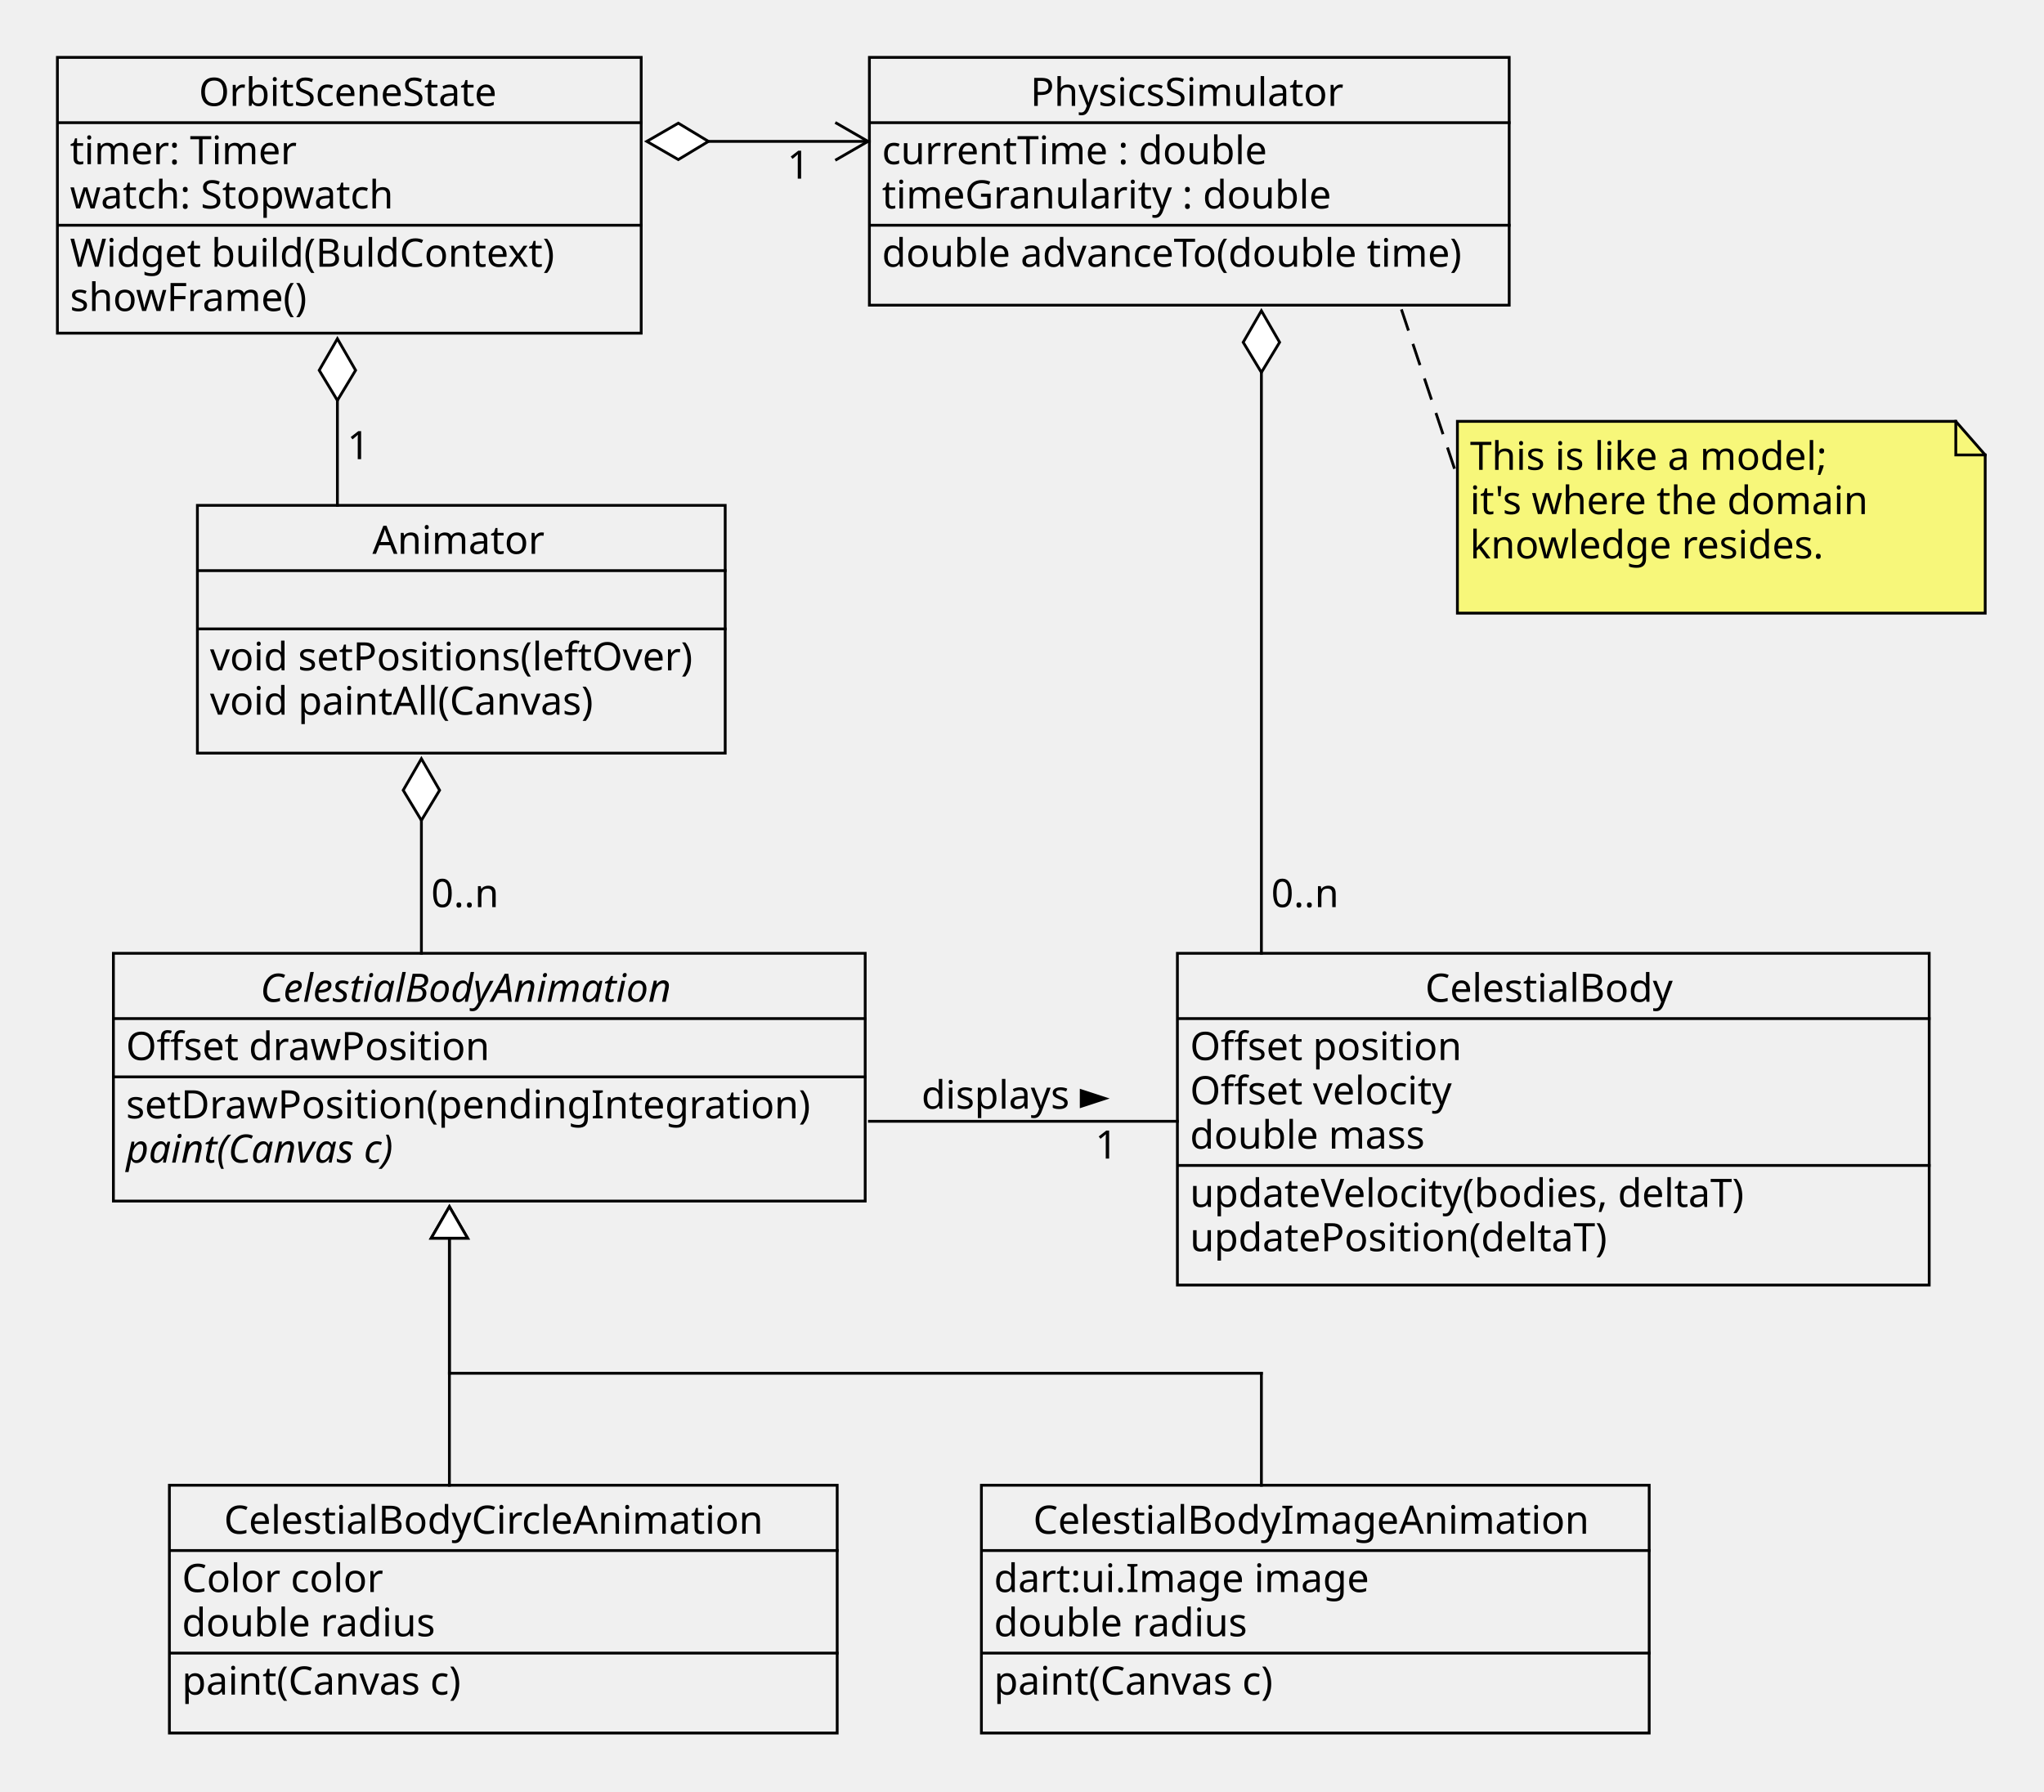
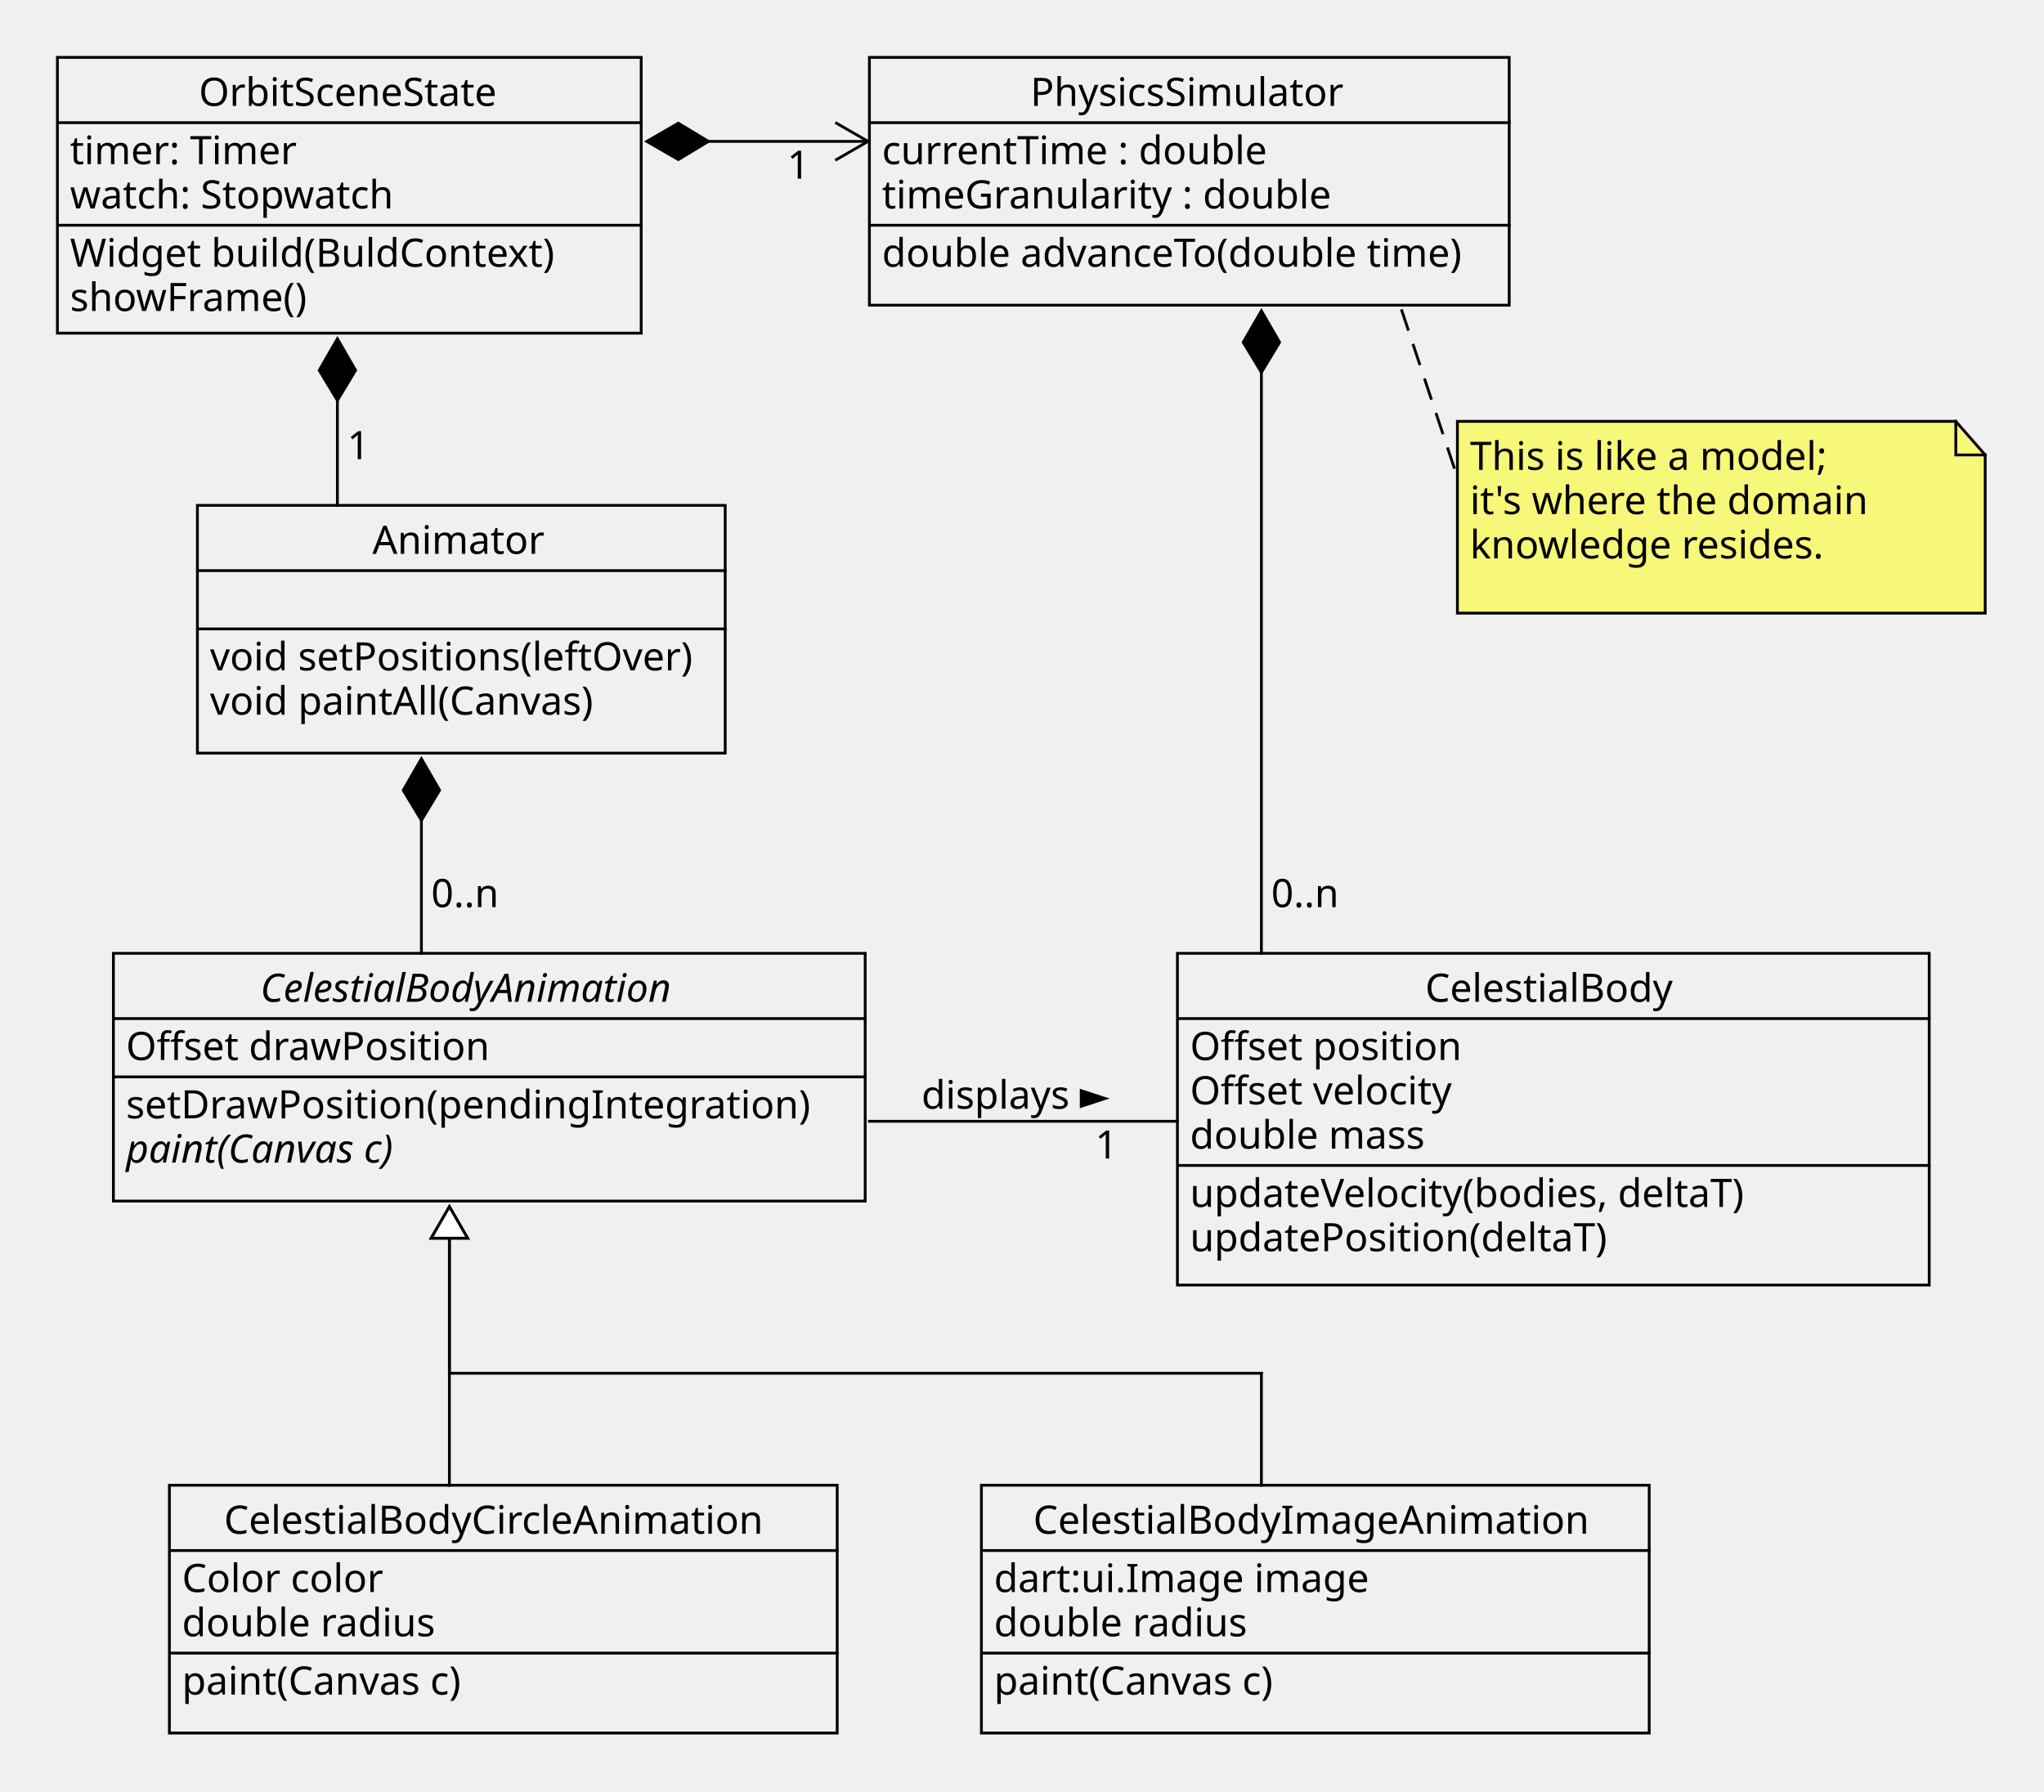
<svg xmlns="http://www.w3.org/2000/svg" fill-opacity="1" color-rendering="auto" color-interpolation="auto" text-rendering="auto" stroke="black" stroke-linecap="square" width="730" stroke-miterlimit="10" shape-rendering="auto" stroke-opacity="1" fill="black" stroke-dasharray="none" font-weight="normal" stroke-width="1" viewBox="0 0 730 640" height="640" font-family="'Dialog'" font-style="normal" stroke-linejoin="miter" font-size="12px" stroke-dashoffset="0" image-rendering="auto">
  <defs id="genericDefs" />
  <g>
    <defs id="defs1">
      <clipPath clipPathUnits="userSpaceOnUse" id="clipPath1">
        <path d="M0 0 L2147483647 0 L2147483647 2147483647 L0 2147483647 L0 0 Z" />
      </clipPath>
      <clipPath clipPathUnits="userSpaceOnUse" id="clipPath2">
        <path d="M0 0 L0 90 L240 90 L240 0 Z" />
      </clipPath>
      <clipPath clipPathUnits="userSpaceOnUse" id="clipPath3">
        <path d="M0 0 L0 90 L270 90 L270 0 Z" />
      </clipPath>
      <clipPath clipPathUnits="userSpaceOnUse" id="clipPath4">
        <path d="M0 0 L0 70 L190 70 L190 0 Z" />
      </clipPath>
      <clipPath clipPathUnits="userSpaceOnUse" id="clipPath5">
        <path d="M0 0 L0 90 L190 90 L190 0 Z" />
      </clipPath>
      <clipPath clipPathUnits="userSpaceOnUse" id="clipPath6">
        <path d="M0 0 L0 90 L230 90 L230 0 Z" />
      </clipPath>
      <clipPath clipPathUnits="userSpaceOnUse" id="clipPath7">
        <path d="M0 0 L0 120 L270 120 L270 0 Z" />
      </clipPath>
      <clipPath clipPathUnits="userSpaceOnUse" id="clipPath8">
        <path d="M0 0 L0 100 L210 100 L210 0 Z" />
      </clipPath>
      <clipPath clipPathUnits="userSpaceOnUse" id="clipPath9">
        <path d="M0 0 L0 130 L320 130 L320 0 Z" />
      </clipPath>
      <clipPath clipPathUnits="userSpaceOnUse" id="clipPath10">
        <path d="M0 0 L0 130 L30 130 L30 0 Z" />
      </clipPath>
      <clipPath clipPathUnits="userSpaceOnUse" id="clipPath11">
        <path d="M0 0 L0 50 L140 50 L140 0 Z" />
      </clipPath>
      <clipPath clipPathUnits="userSpaceOnUse" id="clipPath12">
        <path d="M0 0 L0 100 L50 100 L50 0 Z" />
      </clipPath>
      <clipPath clipPathUnits="userSpaceOnUse" id="clipPath13">
        <path d="M0 0 L0 260 L50 260 L50 0 Z" />
      </clipPath>
      <clipPath clipPathUnits="userSpaceOnUse" id="clipPath14">
        <path d="M0 0 L0 90 L50 90 L50 0 Z" />
      </clipPath>
      <clipPath clipPathUnits="userSpaceOnUse" id="clipPath15">
        <path d="M0 0 L0 90 L40 90 L40 0 Z" />
      </clipPath>
      <clipPath clipPathUnits="userSpaceOnUse" id="clipPath16">
        <path d="M0 0 L0 40 L110 40 L110 0 Z" />
      </clipPath>
    </defs>
    <g fill="rgb(255,255,255)" fill-opacity="0" transform="translate(60,530)" stroke-opacity="0" stroke="rgb(255,255,255)">
      <rect x="0.5" width="238.5" height="88.5" y="0.5" clip-path="url(#clipPath2)" stroke="none" />
    </g>
    <g transform="translate(60,530)">
      <rect fill="none" x="0.5" width="238.5" height="88.5" y="0.5" clip-path="url(#clipPath2)" />
      <text x="20" font-size="14px" y="17.817" clip-path="url(#clipPath2)" font-family="sans-serif" stroke="none" xml:space="preserve">CelestialBodyCircleAnimation</text>
      <path fill="none" d="M1 23.817 L239 23.817" clip-path="url(#clipPath2)" />
      <text x="5" font-size="14px" y="38.635" clip-path="url(#clipPath2)" font-family="sans-serif" stroke="none" xml:space="preserve">Color color</text>
      <text x="5" font-size="14px" y="54.452" clip-path="url(#clipPath2)" font-family="sans-serif" stroke="none" xml:space="preserve">double radius</text>
      <path fill="none" d="M1 60.452 L239 60.452" clip-path="url(#clipPath2)" />
      <text x="5" font-size="14px" y="75.269" clip-path="url(#clipPath2)" font-family="sans-serif" stroke="none" xml:space="preserve">paint(Canvas c)</text>
    </g>
    <g fill="rgb(255,255,255)" fill-opacity="0" transform="translate(350,530)" stroke-opacity="0" stroke="rgb(255,255,255)">
      <rect x="0.5" width="238.5" height="88.5" y="0.5" clip-path="url(#clipPath2)" stroke="none" />
    </g>
    <g transform="translate(350,530)">
      <rect fill="none" x="0.5" width="238.5" height="88.5" y="0.5" clip-path="url(#clipPath2)" />
      <text x="19" font-size="14px" y="17.817" clip-path="url(#clipPath2)" font-family="sans-serif" stroke="none" xml:space="preserve">CelestialBodyImageAnimation</text>
      <path fill="none" d="M1 23.817 L239 23.817" clip-path="url(#clipPath2)" />
      <text x="5" font-size="14px" y="38.635" clip-path="url(#clipPath2)" font-family="sans-serif" stroke="none" xml:space="preserve">dart:ui.Image image</text>
      <text x="5" font-size="14px" y="54.452" clip-path="url(#clipPath2)" font-family="sans-serif" stroke="none" xml:space="preserve">double radius</text>
      <path fill="none" d="M1 60.452 L239 60.452" clip-path="url(#clipPath2)" />
      <text x="5" font-size="14px" y="75.269" clip-path="url(#clipPath2)" font-family="sans-serif" stroke="none" xml:space="preserve">paint(Canvas c)</text>
    </g>
    <g fill="rgb(255,255,255)" fill-opacity="0" transform="translate(40,340)" stroke-opacity="0" stroke="rgb(255,255,255)">
      <rect x="0.5" width="268.5" height="88.5" y="0.5" clip-path="url(#clipPath3)" stroke="none" />
    </g>
    <g transform="translate(40,340)">
      <rect fill="none" x="0.5" width="268.5" height="88.5" y="0.5" clip-path="url(#clipPath3)" />
      <text x="53" font-size="14px" y="17.817" clip-path="url(#clipPath3)" font-family="sans-serif" font-style="italic" stroke="none" xml:space="preserve">CelestialBodyAnimation</text>
      <path fill="none" d="M1 23.817 L269 23.817" clip-path="url(#clipPath3)" />
      <text x="5" font-size="14px" y="38.635" clip-path="url(#clipPath3)" font-family="sans-serif" stroke="none" xml:space="preserve">Offset drawPosition</text>
      <path fill="none" d="M1 44.635 L269 44.635" clip-path="url(#clipPath3)" />
      <text x="5" font-size="14px" y="59.452" clip-path="url(#clipPath3)" font-family="sans-serif" stroke="none" xml:space="preserve">setDrawPosition(pendingIntegration)</text>
      <text x="5" font-size="14px" y="75.269" clip-path="url(#clipPath3)" font-family="sans-serif" font-style="italic" stroke="none" xml:space="preserve">paint(Canvas c)</text>
    </g>
    <g fill="rgb(255,255,0)" fill-opacity="0.49" transform="translate(520,150)" stroke-opacity="0.49" stroke="rgb(255,255,0)">
      <path d="M0.5 0.5 L178.5 0.5 L189 12.5 L189 69 L0.5 69 Z" stroke="none" clip-path="url(#clipPath4)" />
    </g>
    <g transform="translate(520,150)">
      <path fill="none" d="M0.5 0.5 L178.5 0.5 L189 12.5 L189 69 L0.5 69 Z" clip-path="url(#clipPath4)" />
      <path fill="none" d="M178.5 0.5 L178.5 12.5 L189 12.5" clip-path="url(#clipPath4)" />
      <text x="5" font-size="14px" y="17.817" clip-path="url(#clipPath4)" font-family="sans-serif" stroke="none" xml:space="preserve">This is like a model;</text>
      <text x="5" font-size="14px" y="33.635" clip-path="url(#clipPath4)" font-family="sans-serif" stroke="none" xml:space="preserve">it's where the domain</text>
      <text x="5" font-size="14px" y="49.452" clip-path="url(#clipPath4)" font-family="sans-serif" stroke="none" xml:space="preserve">knowledge resides.</text>
    </g>
    <g fill="rgb(255,255,255)" fill-opacity="0" transform="translate(70,180)" stroke-opacity="0" stroke="rgb(255,255,255)">
      <rect x="0.5" width="188.5" height="88.5" y="0.5" clip-path="url(#clipPath5)" stroke="none" />
    </g>
    <g transform="translate(70,180)">
      <rect fill="none" x="0.5" width="188.5" height="88.5" y="0.5" clip-path="url(#clipPath5)" />
      <text x="63" font-size="14px" y="17.817" clip-path="url(#clipPath5)" font-family="sans-serif" stroke="none" xml:space="preserve">Animator</text>
      <path fill="none" d="M1 23.817 L189 23.817" clip-path="url(#clipPath5)" />
      <path fill="none" d="M1 44.635 L189 44.635" clip-path="url(#clipPath5)" />
      <text x="5" font-size="14px" y="59.452" clip-path="url(#clipPath5)" font-family="sans-serif" stroke="none" xml:space="preserve">void setPositions(leftOver)</text>
      <text x="5" font-size="14px" y="75.269" clip-path="url(#clipPath5)" font-family="sans-serif" stroke="none" xml:space="preserve">void paintAll(Canvas)</text>
    </g>
    <g fill="rgb(255,255,255)" fill-opacity="0" transform="translate(310,20)" stroke-opacity="0" stroke="rgb(255,255,255)">
      <rect x="0.5" width="228.5" height="88.5" y="0.5" clip-path="url(#clipPath6)" stroke="none" />
    </g>
    <g transform="translate(310,20)">
      <rect fill="none" x="0.5" width="228.5" height="88.5" y="0.5" clip-path="url(#clipPath6)" />
      <text x="58" font-size="14px" y="17.817" clip-path="url(#clipPath6)" font-family="sans-serif" stroke="none" xml:space="preserve">PhysicsSimulator</text>
      <path fill="none" d="M1 23.817 L229 23.817" clip-path="url(#clipPath6)" />
      <text x="5" font-size="14px" y="38.635" clip-path="url(#clipPath6)" font-family="sans-serif" stroke="none" xml:space="preserve">currentTime : double</text>
      <text x="5" font-size="14px" y="54.452" clip-path="url(#clipPath6)" font-family="sans-serif" stroke="none" xml:space="preserve">timeGranularity : double</text>
      <path fill="none" d="M1 60.452 L229 60.452" clip-path="url(#clipPath6)" />
      <text x="5" font-size="14px" y="75.269" clip-path="url(#clipPath6)" font-family="sans-serif" stroke="none" xml:space="preserve">double advanceTo(double time)</text>
    </g>
    <g fill="rgb(255,255,255)" fill-opacity="0" transform="translate(420,340)" stroke-opacity="0" stroke="rgb(255,255,255)">
      <rect x="0.5" width="268.5" height="118.5" y="0.5" clip-path="url(#clipPath7)" stroke="none" />
    </g>
    <g transform="translate(420,340)">
      <rect fill="none" x="0.5" width="268.5" height="118.5" y="0.5" clip-path="url(#clipPath7)" />
      <text x="89" font-size="14px" y="17.817" clip-path="url(#clipPath7)" font-family="sans-serif" stroke="none" xml:space="preserve">CelestialBody</text>
      <path fill="none" d="M1 23.817 L269 23.817" clip-path="url(#clipPath7)" />
      <text x="5" font-size="14px" y="38.635" clip-path="url(#clipPath7)" font-family="sans-serif" stroke="none" xml:space="preserve">Offset position</text>
      <text x="5" font-size="14px" y="54.452" clip-path="url(#clipPath7)" font-family="sans-serif" stroke="none" xml:space="preserve">Offset velocity</text>
      <text x="5" font-size="14px" y="70.269" clip-path="url(#clipPath7)" font-family="sans-serif" stroke="none" xml:space="preserve">double mass</text>
      <path fill="none" d="M1 76.269 L269 76.269" clip-path="url(#clipPath7)" />
      <text x="5" font-size="14px" y="91.087" clip-path="url(#clipPath7)" font-family="sans-serif" stroke="none" xml:space="preserve">updateVelocity(bodies, deltaT)</text>
      <text x="5" font-size="14px" y="106.904" clip-path="url(#clipPath7)" font-family="sans-serif" stroke="none" xml:space="preserve">updatePosition(deltaT)</text>
    </g>
    <g fill="rgb(255,255,255)" fill-opacity="0" transform="translate(20,20)" stroke-opacity="0" stroke="rgb(255,255,255)">
      <rect x="0.5" width="208.5" height="98.5" y="0.5" clip-path="url(#clipPath8)" stroke="none" />
    </g>
    <g transform="translate(20,20)">
      <rect fill="none" x="0.5" width="208.5" height="98.5" y="0.5" clip-path="url(#clipPath8)" />
      <text x="51" font-size="14px" y="17.817" clip-path="url(#clipPath8)" font-family="sans-serif" stroke="none" xml:space="preserve">OrbitSceneState</text>
      <path fill="none" d="M1 23.817 L209 23.817" clip-path="url(#clipPath8)" />
      <text x="5" font-size="14px" y="38.635" clip-path="url(#clipPath8)" font-family="sans-serif" stroke="none" xml:space="preserve">timer: Timer</text>
      <text x="5" font-size="14px" y="54.452" clip-path="url(#clipPath8)" font-family="sans-serif" stroke="none" xml:space="preserve">watch: Stopwatch</text>
      <path fill="none" d="M1 60.452 L209 60.452" clip-path="url(#clipPath8)" />
      <text x="5" font-size="14px" y="75.269" clip-path="url(#clipPath8)" font-family="sans-serif" stroke="none" xml:space="preserve">Widget build(BuldContext)</text>
      <text x="5" font-size="14px" y="91.087" clip-path="url(#clipPath8)" font-family="sans-serif" stroke="none" xml:space="preserve">showFrame()</text>
    </g>
    <g transform="translate(150,420)">
      <path fill="none" d="M10.5 11.5 L10.5 70.5" clip-path="url(#clipPath9)" />
      <path fill="none" d="M10.5 70.5 L300.5 70.5" clip-path="url(#clipPath9)" />
      <path fill="none" d="M300.5 70.5 L300.5 110.5" clip-path="url(#clipPath9)" />
      <path fill="white" d="M4 22.258 L10.5 11 L17 22.258 Z" clip-path="url(#clipPath9)" stroke="none" />
      <path fill="none" d="M4 22.258 L10.5 11 L17 22.258 Z" clip-path="url(#clipPath9)" />
    </g>
    <g transform="translate(150,420)">
      <path fill="none" d="M10.5 11.5 L10.5 110.5" clip-path="url(#clipPath10)" />
      <path fill="white" d="M4 22.258 L10.5 11 L17 22.258 Z" clip-path="url(#clipPath10)" stroke="none" />
      <path fill="none" d="M4 22.258 L10.5 11 L17 22.258 Z" clip-path="url(#clipPath10)" />
    </g>
    <g transform="translate(300,380)">
      <path fill="none" d="M10.5 20.5 L120.5 20.5" clip-path="url(#clipPath11)" />
      <text x="29.108" font-size="14px" y="16" clip-path="url(#clipPath11)" font-family="sans-serif" stroke="none" xml:space="preserve">displays ►</text>
      <text x="91.147" font-size="14px" y="33.817" clip-path="url(#clipPath11)" font-family="sans-serif" stroke="none" xml:space="preserve">1</text>
    </g>
    <g transform="translate(140,260)">
      <path fill="none" d="M10.5 11.5 L10.5 80.5" clip-path="url(#clipPath12)" />
-       <path fill="white" d="M4 22.258 L10.5 11 L17 22.258 L10.5 33.017 Z" clip-path="url(#clipPath12)" stroke="none" />
+       <path d="M4 22.258 L10.5 11 L17 22.258 L10.5 33.017 Z" clip-path="url(#clipPath12)" stroke="none" />
      <path fill="none" d="M4 22.258 L10.5 11 L17 22.258 L10.5 33.017 Z" clip-path="url(#clipPath12)" />
      <text x="14" font-size="14px" y="64" clip-path="url(#clipPath12)" font-family="sans-serif" stroke="none" xml:space="preserve">0..n</text>
    </g>
    <g transform="translate(440,100)">
      <path fill="none" d="M10.5 11.5 L10.5 240.5" clip-path="url(#clipPath13)" />
-       <path fill="white" d="M4 22.258 L10.5 11 L17 22.258 L10.5 33.017 Z" clip-path="url(#clipPath13)" stroke="none" />
+       <path d="M4 22.258 L10.5 11 L17 22.258 L10.5 33.017 Z" clip-path="url(#clipPath13)" stroke="none" />
      <path fill="none" d="M4 22.258 L10.5 11 L17 22.258 L10.5 33.017 Z" clip-path="url(#clipPath13)" />
      <text x="14" font-size="14px" y="224" clip-path="url(#clipPath13)" font-family="sans-serif" stroke="none" xml:space="preserve">0..n</text>
    </g>
    <g stroke-dasharray="8,5" stroke-miterlimit="5" transform="translate(490,100)" stroke-linecap="butt">
      <path fill="none" d="M10.5 10.5 L30.5 70.5" clip-path="url(#clipPath14)" />
    </g>
    <g transform="translate(110,110)">
      <path fill="none" d="M10.5 11.5 L10.5 70.5" clip-path="url(#clipPath15)" />
-       <path fill="white" d="M4 22.258 L10.5 11 L17 22.258 L10.5 33.017 Z" clip-path="url(#clipPath15)" stroke="none" />
+       <path d="M4 22.258 L10.5 11 L17 22.258 L10.5 33.017 Z" clip-path="url(#clipPath15)" stroke="none" />
      <path fill="none" d="M4 22.258 L10.5 11 L17 22.258 L10.5 33.017 Z" clip-path="url(#clipPath15)" />
      <text x="14" font-size="14px" y="54" clip-path="url(#clipPath15)" font-family="sans-serif" stroke="none" xml:space="preserve">1</text>
    </g>
    <g transform="translate(220,40)">
      <path fill="none" d="M11.5 10.5 L90.5 10.5" clip-path="url(#clipPath16)" />
-       <path fill="white" d="M22.258 17 L11 10.5 L22.258 4 L33.017 10.5 Z" clip-path="url(#clipPath16)" stroke="none" />
+       <path d="M22.258 17 L11 10.5 L22.258 4 L33.017 10.5 Z" clip-path="url(#clipPath16)" stroke="none" />
      <path fill="none" d="M22.258 17 L11 10.5 L22.258 4 L33.017 10.5 Z" clip-path="url(#clipPath16)" />
      <path fill="none" d="M78.742 17 L90 10.5 L78.742 4" clip-path="url(#clipPath16)" />
      <text x="61.148" font-size="14px" y="23.817" clip-path="url(#clipPath16)" font-family="sans-serif" stroke="none" xml:space="preserve">1</text>
    </g>
  </g>
</svg>
